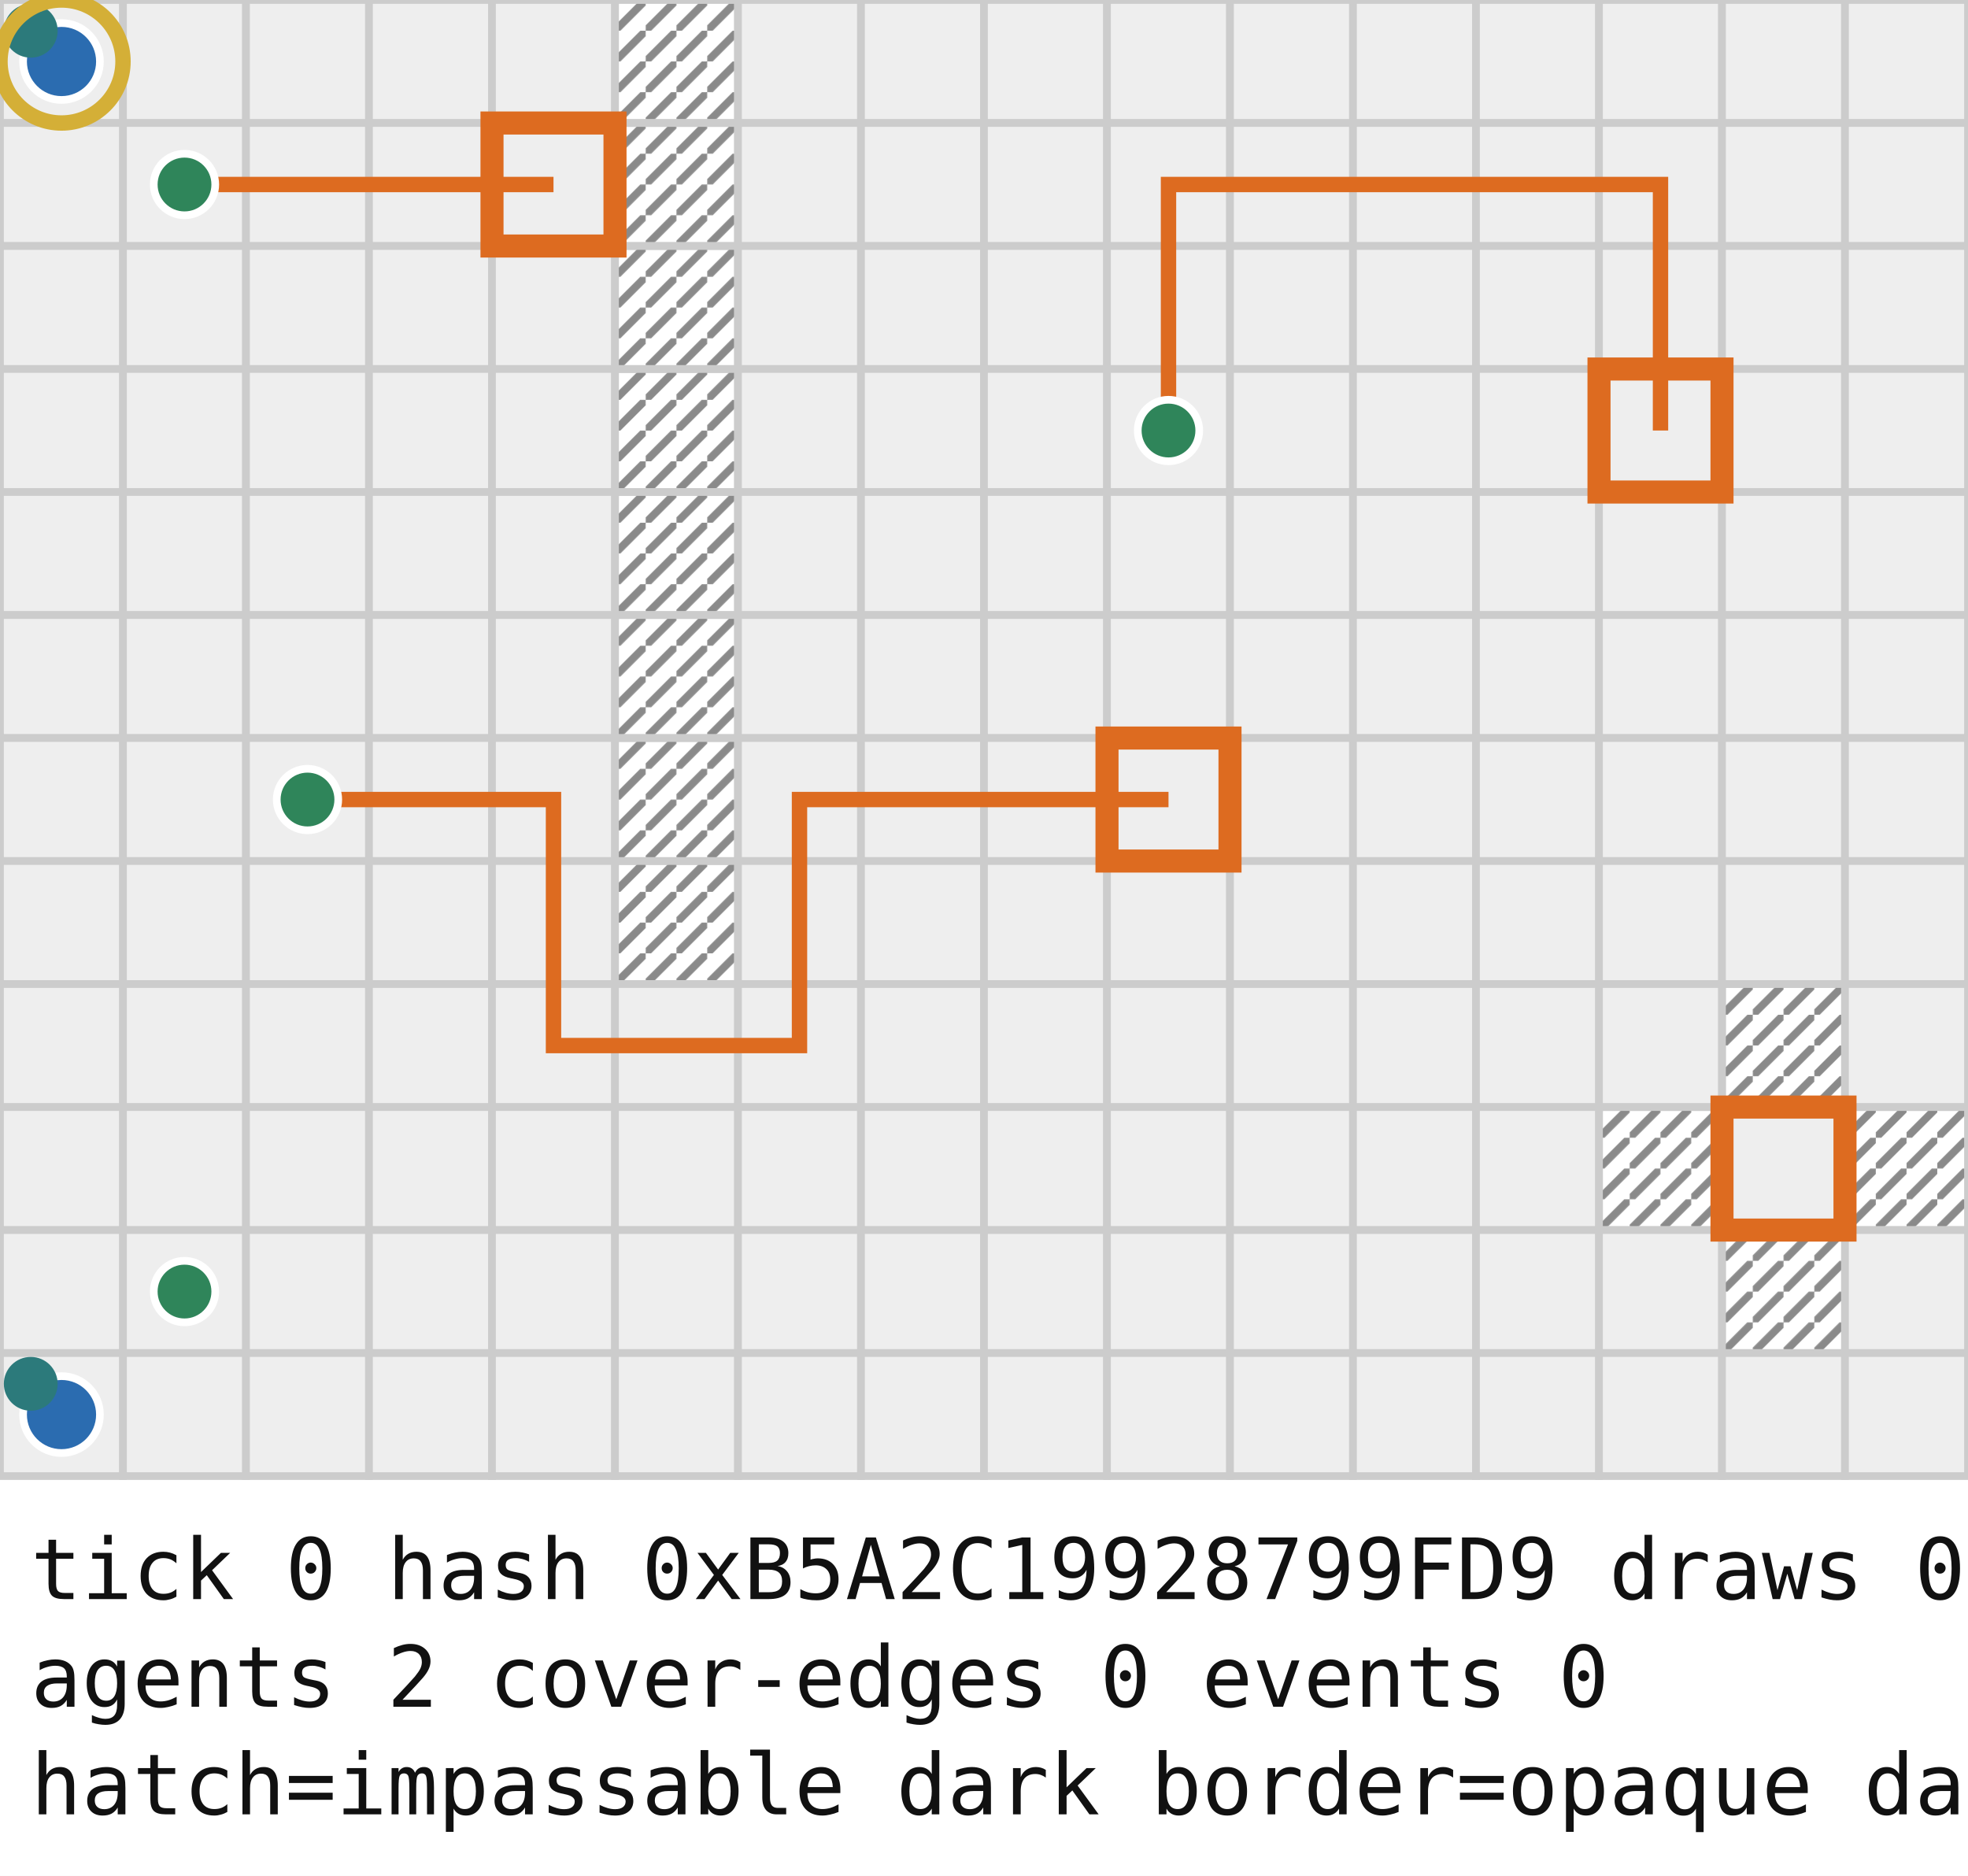
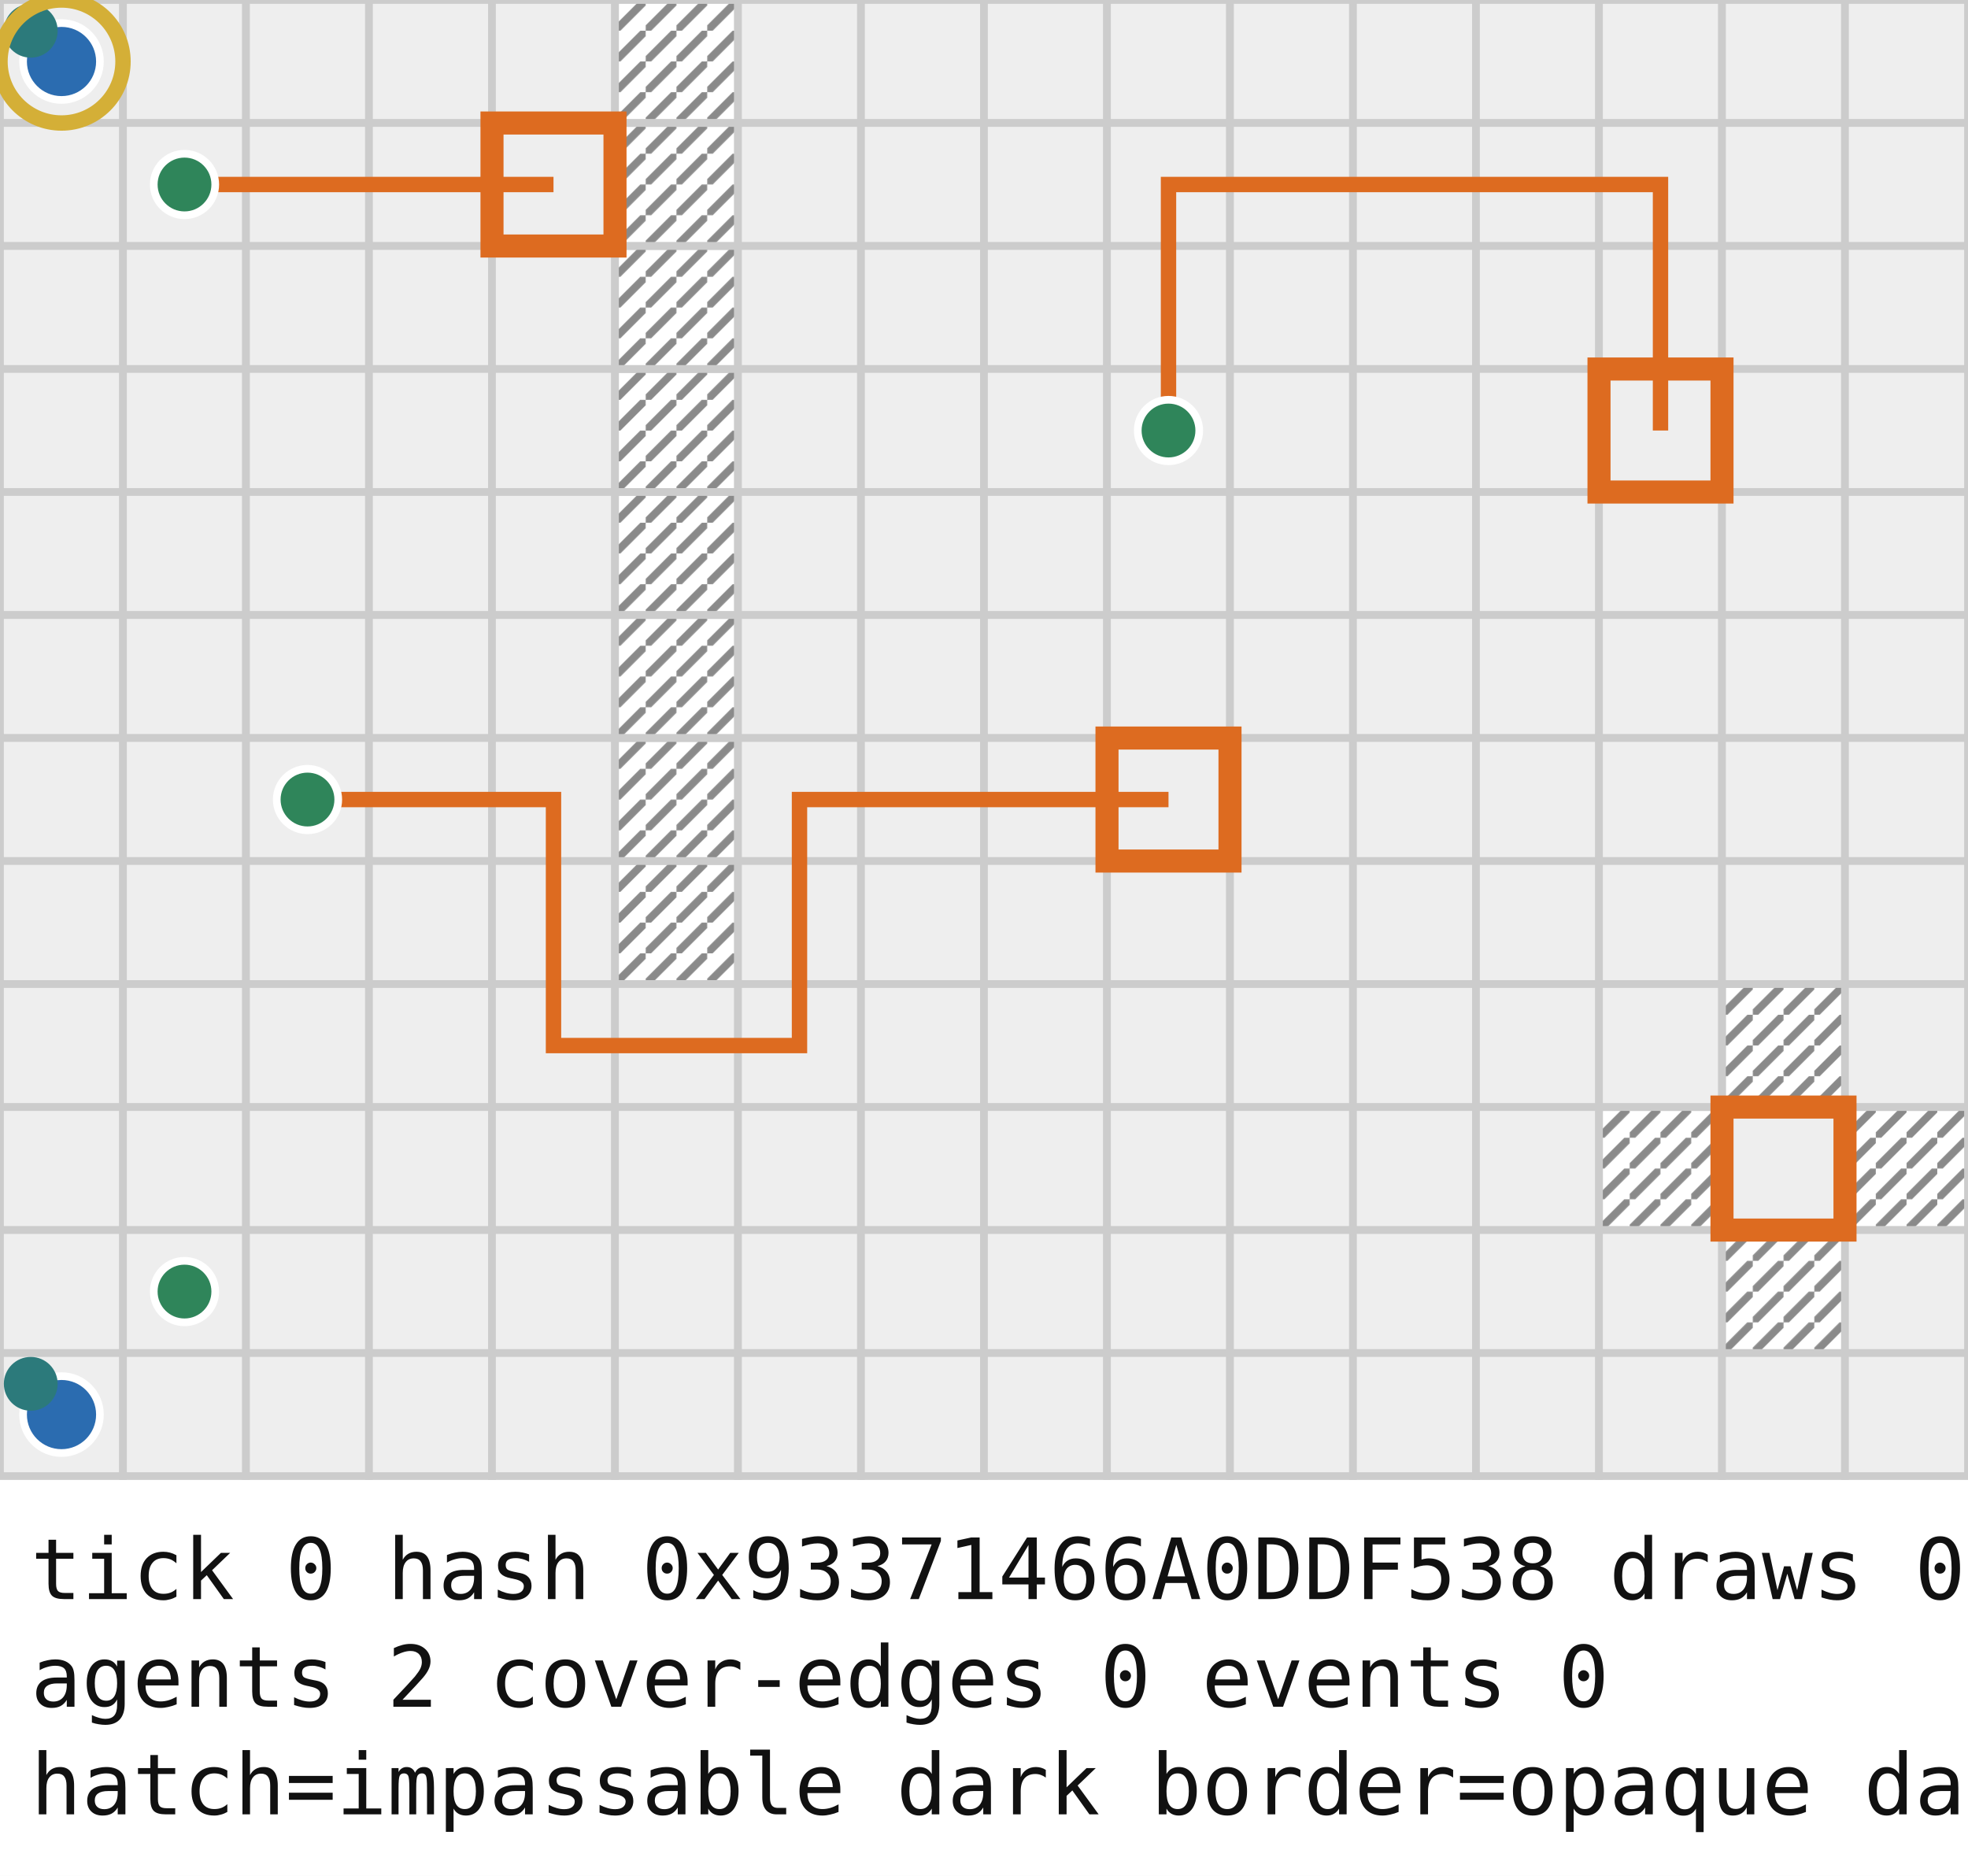
<svg xmlns="http://www.w3.org/2000/svg" width="256" height="244" viewBox="0 0 256 244">
  <defs>
    <pattern id="cw-hatch" width="4" height="4" patternUnits="userSpaceOnUse">
      <path d="M0,4 L4,0" stroke="#8a8a8a" stroke-width="1" />
    </pattern>
  </defs>
  <rect x="0" y="0" width="256" height="244" fill="#ffffff" />
  <rect x="0" y="0" width="16" height="16" fill="rgb(238,238,238)" stroke="#cccccc" stroke-width="1" />
  <rect x="16" y="0" width="16" height="16" fill="rgb(238,238,238)" stroke="#cccccc" stroke-width="1" />
  <rect x="32" y="0" width="16" height="16" fill="rgb(238,238,238)" stroke="#cccccc" stroke-width="1" />
  <rect x="48" y="0" width="16" height="16" fill="rgb(238,238,238)" stroke="#cccccc" stroke-width="1" />
  <rect x="64" y="0" width="16" height="16" fill="rgb(238,238,238)" stroke="#cccccc" stroke-width="1" />
  <rect x="80" y="0" width="16" height="16" fill="url(#cw-hatch)" stroke="#cccccc" stroke-width="1" />
  <rect x="96" y="0" width="16" height="16" fill="rgb(238,238,238)" stroke="#cccccc" stroke-width="1" />
  <rect x="112" y="0" width="16" height="16" fill="rgb(238,238,238)" stroke="#cccccc" stroke-width="1" />
  <rect x="128" y="0" width="16" height="16" fill="rgb(238,238,238)" stroke="#cccccc" stroke-width="1" />
  <rect x="144" y="0" width="16" height="16" fill="rgb(238,238,238)" stroke="#cccccc" stroke-width="1" />
  <rect x="160" y="0" width="16" height="16" fill="rgb(238,238,238)" stroke="#cccccc" stroke-width="1" />
  <rect x="176" y="0" width="16" height="16" fill="rgb(238,238,238)" stroke="#cccccc" stroke-width="1" />
  <rect x="192" y="0" width="16" height="16" fill="rgb(238,238,238)" stroke="#cccccc" stroke-width="1" />
  <rect x="208" y="0" width="16" height="16" fill="rgb(238,238,238)" stroke="#cccccc" stroke-width="1" />
  <rect x="224" y="0" width="16" height="16" fill="rgb(238,238,238)" stroke="#cccccc" stroke-width="1" />
  <rect x="240" y="0" width="16" height="16" fill="rgb(238,238,238)" stroke="#cccccc" stroke-width="1" />
  <rect x="0" y="16" width="16" height="16" fill="rgb(238,238,238)" stroke="#cccccc" stroke-width="1" />
  <rect x="16" y="16" width="16" height="16" fill="rgb(238,238,238)" stroke="#cccccc" stroke-width="1" />
  <rect x="32" y="16" width="16" height="16" fill="rgb(238,238,238)" stroke="#cccccc" stroke-width="1" />
  <rect x="48" y="16" width="16" height="16" fill="rgb(238,238,238)" stroke="#cccccc" stroke-width="1" />
  <rect x="64" y="16" width="16" height="16" fill="rgb(238,238,238)" stroke="#cccccc" stroke-width="1" />
  <rect x="80" y="16" width="16" height="16" fill="url(#cw-hatch)" stroke="#cccccc" stroke-width="1" />
  <rect x="96" y="16" width="16" height="16" fill="rgb(238,238,238)" stroke="#cccccc" stroke-width="1" />
  <rect x="112" y="16" width="16" height="16" fill="rgb(238,238,238)" stroke="#cccccc" stroke-width="1" />
  <rect x="128" y="16" width="16" height="16" fill="rgb(238,238,238)" stroke="#cccccc" stroke-width="1" />
  <rect x="144" y="16" width="16" height="16" fill="rgb(238,238,238)" stroke="#cccccc" stroke-width="1" />
  <rect x="160" y="16" width="16" height="16" fill="rgb(238,238,238)" stroke="#cccccc" stroke-width="1" />
  <rect x="176" y="16" width="16" height="16" fill="rgb(238,238,238)" stroke="#cccccc" stroke-width="1" />
  <rect x="192" y="16" width="16" height="16" fill="rgb(238,238,238)" stroke="#cccccc" stroke-width="1" />
  <rect x="208" y="16" width="16" height="16" fill="rgb(238,238,238)" stroke="#cccccc" stroke-width="1" />
  <rect x="224" y="16" width="16" height="16" fill="rgb(238,238,238)" stroke="#cccccc" stroke-width="1" />
  <rect x="240" y="16" width="16" height="16" fill="rgb(238,238,238)" stroke="#cccccc" stroke-width="1" />
  <rect x="0" y="32" width="16" height="16" fill="rgb(238,238,238)" stroke="#cccccc" stroke-width="1" />
  <rect x="16" y="32" width="16" height="16" fill="rgb(238,238,238)" stroke="#cccccc" stroke-width="1" />
  <rect x="32" y="32" width="16" height="16" fill="rgb(238,238,238)" stroke="#cccccc" stroke-width="1" />
  <rect x="48" y="32" width="16" height="16" fill="rgb(238,238,238)" stroke="#cccccc" stroke-width="1" />
  <rect x="64" y="32" width="16" height="16" fill="rgb(238,238,238)" stroke="#cccccc" stroke-width="1" />
  <rect x="80" y="32" width="16" height="16" fill="url(#cw-hatch)" stroke="#cccccc" stroke-width="1" />
  <rect x="96" y="32" width="16" height="16" fill="rgb(238,238,238)" stroke="#cccccc" stroke-width="1" />
  <rect x="112" y="32" width="16" height="16" fill="rgb(238,238,238)" stroke="#cccccc" stroke-width="1" />
  <rect x="128" y="32" width="16" height="16" fill="rgb(238,238,238)" stroke="#cccccc" stroke-width="1" />
  <rect x="144" y="32" width="16" height="16" fill="rgb(238,238,238)" stroke="#cccccc" stroke-width="1" />
  <rect x="160" y="32" width="16" height="16" fill="rgb(238,238,238)" stroke="#cccccc" stroke-width="1" />
  <rect x="176" y="32" width="16" height="16" fill="rgb(238,238,238)" stroke="#cccccc" stroke-width="1" />
  <rect x="192" y="32" width="16" height="16" fill="rgb(238,238,238)" stroke="#cccccc" stroke-width="1" />
  <rect x="208" y="32" width="16" height="16" fill="rgb(238,238,238)" stroke="#cccccc" stroke-width="1" />
  <rect x="224" y="32" width="16" height="16" fill="rgb(238,238,238)" stroke="#cccccc" stroke-width="1" />
  <rect x="240" y="32" width="16" height="16" fill="rgb(238,238,238)" stroke="#cccccc" stroke-width="1" />
  <rect x="0" y="48" width="16" height="16" fill="rgb(238,238,238)" stroke="#cccccc" stroke-width="1" />
  <rect x="16" y="48" width="16" height="16" fill="rgb(238,238,238)" stroke="#cccccc" stroke-width="1" />
  <rect x="32" y="48" width="16" height="16" fill="rgb(238,238,238)" stroke="#cccccc" stroke-width="1" />
  <rect x="48" y="48" width="16" height="16" fill="rgb(238,238,238)" stroke="#cccccc" stroke-width="1" />
  <rect x="64" y="48" width="16" height="16" fill="rgb(238,238,238)" stroke="#cccccc" stroke-width="1" />
  <rect x="80" y="48" width="16" height="16" fill="url(#cw-hatch)" stroke="#cccccc" stroke-width="1" />
  <rect x="96" y="48" width="16" height="16" fill="rgb(238,238,238)" stroke="#cccccc" stroke-width="1" />
  <rect x="112" y="48" width="16" height="16" fill="rgb(238,238,238)" stroke="#cccccc" stroke-width="1" />
  <rect x="128" y="48" width="16" height="16" fill="rgb(238,238,238)" stroke="#cccccc" stroke-width="1" />
  <rect x="144" y="48" width="16" height="16" fill="rgb(238,238,238)" stroke="#cccccc" stroke-width="1" />
  <rect x="160" y="48" width="16" height="16" fill="rgb(238,238,238)" stroke="#cccccc" stroke-width="1" />
  <rect x="176" y="48" width="16" height="16" fill="rgb(238,238,238)" stroke="#cccccc" stroke-width="1" />
  <rect x="192" y="48" width="16" height="16" fill="rgb(238,238,238)" stroke="#cccccc" stroke-width="1" />
  <rect x="208" y="48" width="16" height="16" fill="rgb(238,238,238)" stroke="#cccccc" stroke-width="1" />
  <rect x="224" y="48" width="16" height="16" fill="rgb(238,238,238)" stroke="#cccccc" stroke-width="1" />
  <rect x="240" y="48" width="16" height="16" fill="rgb(238,238,238)" stroke="#cccccc" stroke-width="1" />
  <rect x="0" y="64" width="16" height="16" fill="rgb(238,238,238)" stroke="#cccccc" stroke-width="1" />
  <rect x="16" y="64" width="16" height="16" fill="rgb(238,238,238)" stroke="#cccccc" stroke-width="1" />
  <rect x="32" y="64" width="16" height="16" fill="rgb(238,238,238)" stroke="#cccccc" stroke-width="1" />
  <rect x="48" y="64" width="16" height="16" fill="rgb(238,238,238)" stroke="#cccccc" stroke-width="1" />
  <rect x="64" y="64" width="16" height="16" fill="rgb(238,238,238)" stroke="#cccccc" stroke-width="1" />
  <rect x="80" y="64" width="16" height="16" fill="url(#cw-hatch)" stroke="#cccccc" stroke-width="1" />
  <rect x="96" y="64" width="16" height="16" fill="rgb(238,238,238)" stroke="#cccccc" stroke-width="1" />
  <rect x="112" y="64" width="16" height="16" fill="rgb(238,238,238)" stroke="#cccccc" stroke-width="1" />
  <rect x="128" y="64" width="16" height="16" fill="rgb(238,238,238)" stroke="#cccccc" stroke-width="1" />
  <rect x="144" y="64" width="16" height="16" fill="rgb(238,238,238)" stroke="#cccccc" stroke-width="1" />
  <rect x="160" y="64" width="16" height="16" fill="rgb(238,238,238)" stroke="#cccccc" stroke-width="1" />
  <rect x="176" y="64" width="16" height="16" fill="rgb(238,238,238)" stroke="#cccccc" stroke-width="1" />
  <rect x="192" y="64" width="16" height="16" fill="rgb(238,238,238)" stroke="#cccccc" stroke-width="1" />
  <rect x="208" y="64" width="16" height="16" fill="rgb(238,238,238)" stroke="#cccccc" stroke-width="1" />
  <rect x="224" y="64" width="16" height="16" fill="rgb(238,238,238)" stroke="#cccccc" stroke-width="1" />
  <rect x="240" y="64" width="16" height="16" fill="rgb(238,238,238)" stroke="#cccccc" stroke-width="1" />
  <rect x="0" y="80" width="16" height="16" fill="rgb(238,238,238)" stroke="#cccccc" stroke-width="1" />
  <rect x="16" y="80" width="16" height="16" fill="rgb(238,238,238)" stroke="#cccccc" stroke-width="1" />
  <rect x="32" y="80" width="16" height="16" fill="rgb(238,238,238)" stroke="#cccccc" stroke-width="1" />
  <rect x="48" y="80" width="16" height="16" fill="rgb(238,238,238)" stroke="#cccccc" stroke-width="1" />
  <rect x="64" y="80" width="16" height="16" fill="rgb(238,238,238)" stroke="#cccccc" stroke-width="1" />
  <rect x="80" y="80" width="16" height="16" fill="url(#cw-hatch)" stroke="#cccccc" stroke-width="1" />
  <rect x="96" y="80" width="16" height="16" fill="rgb(238,238,238)" stroke="#cccccc" stroke-width="1" />
  <rect x="112" y="80" width="16" height="16" fill="rgb(238,238,238)" stroke="#cccccc" stroke-width="1" />
  <rect x="128" y="80" width="16" height="16" fill="rgb(238,238,238)" stroke="#cccccc" stroke-width="1" />
  <rect x="144" y="80" width="16" height="16" fill="rgb(238,238,238)" stroke="#cccccc" stroke-width="1" />
  <rect x="160" y="80" width="16" height="16" fill="rgb(238,238,238)" stroke="#cccccc" stroke-width="1" />
  <rect x="176" y="80" width="16" height="16" fill="rgb(238,238,238)" stroke="#cccccc" stroke-width="1" />
  <rect x="192" y="80" width="16" height="16" fill="rgb(238,238,238)" stroke="#cccccc" stroke-width="1" />
  <rect x="208" y="80" width="16" height="16" fill="rgb(238,238,238)" stroke="#cccccc" stroke-width="1" />
  <rect x="224" y="80" width="16" height="16" fill="rgb(238,238,238)" stroke="#cccccc" stroke-width="1" />
  <rect x="240" y="80" width="16" height="16" fill="rgb(238,238,238)" stroke="#cccccc" stroke-width="1" />
  <rect x="0" y="96" width="16" height="16" fill="rgb(238,238,238)" stroke="#cccccc" stroke-width="1" />
  <rect x="16" y="96" width="16" height="16" fill="rgb(238,238,238)" stroke="#cccccc" stroke-width="1" />
  <rect x="32" y="96" width="16" height="16" fill="rgb(238,238,238)" stroke="#cccccc" stroke-width="1" />
  <rect x="48" y="96" width="16" height="16" fill="rgb(238,238,238)" stroke="#cccccc" stroke-width="1" />
  <rect x="64" y="96" width="16" height="16" fill="rgb(238,238,238)" stroke="#cccccc" stroke-width="1" />
  <rect x="80" y="96" width="16" height="16" fill="url(#cw-hatch)" stroke="#cccccc" stroke-width="1" />
  <rect x="96" y="96" width="16" height="16" fill="rgb(238,238,238)" stroke="#cccccc" stroke-width="1" />
  <rect x="112" y="96" width="16" height="16" fill="rgb(238,238,238)" stroke="#cccccc" stroke-width="1" />
  <rect x="128" y="96" width="16" height="16" fill="rgb(238,238,238)" stroke="#cccccc" stroke-width="1" />
  <rect x="144" y="96" width="16" height="16" fill="rgb(238,238,238)" stroke="#cccccc" stroke-width="1" />
  <rect x="160" y="96" width="16" height="16" fill="rgb(238,238,238)" stroke="#cccccc" stroke-width="1" />
  <rect x="176" y="96" width="16" height="16" fill="rgb(238,238,238)" stroke="#cccccc" stroke-width="1" />
  <rect x="192" y="96" width="16" height="16" fill="rgb(238,238,238)" stroke="#cccccc" stroke-width="1" />
  <rect x="208" y="96" width="16" height="16" fill="rgb(238,238,238)" stroke="#cccccc" stroke-width="1" />
  <rect x="224" y="96" width="16" height="16" fill="rgb(238,238,238)" stroke="#cccccc" stroke-width="1" />
  <rect x="240" y="96" width="16" height="16" fill="rgb(238,238,238)" stroke="#cccccc" stroke-width="1" />
  <rect x="0" y="112" width="16" height="16" fill="rgb(238,238,238)" stroke="#cccccc" stroke-width="1" />
  <rect x="16" y="112" width="16" height="16" fill="rgb(238,238,238)" stroke="#cccccc" stroke-width="1" />
  <rect x="32" y="112" width="16" height="16" fill="rgb(238,238,238)" stroke="#cccccc" stroke-width="1" />
  <rect x="48" y="112" width="16" height="16" fill="rgb(238,238,238)" stroke="#cccccc" stroke-width="1" />
  <rect x="64" y="112" width="16" height="16" fill="rgb(238,238,238)" stroke="#cccccc" stroke-width="1" />
  <rect x="80" y="112" width="16" height="16" fill="url(#cw-hatch)" stroke="#cccccc" stroke-width="1" />
  <rect x="96" y="112" width="16" height="16" fill="rgb(238,238,238)" stroke="#cccccc" stroke-width="1" />
  <rect x="112" y="112" width="16" height="16" fill="rgb(238,238,238)" stroke="#cccccc" stroke-width="1" />
  <rect x="128" y="112" width="16" height="16" fill="rgb(238,238,238)" stroke="#cccccc" stroke-width="1" />
  <rect x="144" y="112" width="16" height="16" fill="rgb(238,238,238)" stroke="#cccccc" stroke-width="1" />
  <rect x="160" y="112" width="16" height="16" fill="rgb(238,238,238)" stroke="#cccccc" stroke-width="1" />
  <rect x="176" y="112" width="16" height="16" fill="rgb(238,238,238)" stroke="#cccccc" stroke-width="1" />
  <rect x="192" y="112" width="16" height="16" fill="rgb(238,238,238)" stroke="#cccccc" stroke-width="1" />
  <rect x="208" y="112" width="16" height="16" fill="rgb(238,238,238)" stroke="#cccccc" stroke-width="1" />
  <rect x="224" y="112" width="16" height="16" fill="rgb(238,238,238)" stroke="#cccccc" stroke-width="1" />
  <rect x="240" y="112" width="16" height="16" fill="rgb(238,238,238)" stroke="#cccccc" stroke-width="1" />
  <rect x="0" y="128" width="16" height="16" fill="rgb(238,238,238)" stroke="#cccccc" stroke-width="1" />
  <rect x="16" y="128" width="16" height="16" fill="rgb(238,238,238)" stroke="#cccccc" stroke-width="1" />
  <rect x="32" y="128" width="16" height="16" fill="rgb(238,238,238)" stroke="#cccccc" stroke-width="1" />
  <rect x="48" y="128" width="16" height="16" fill="rgb(238,238,238)" stroke="#cccccc" stroke-width="1" />
  <rect x="64" y="128" width="16" height="16" fill="rgb(238,238,238)" stroke="#cccccc" stroke-width="1" />
  <rect x="80" y="128" width="16" height="16" fill="rgb(238,238,238)" stroke="#cccccc" stroke-width="1" />
  <rect x="96" y="128" width="16" height="16" fill="rgb(238,238,238)" stroke="#cccccc" stroke-width="1" />
  <rect x="112" y="128" width="16" height="16" fill="rgb(238,238,238)" stroke="#cccccc" stroke-width="1" />
  <rect x="128" y="128" width="16" height="16" fill="rgb(238,238,238)" stroke="#cccccc" stroke-width="1" />
  <rect x="144" y="128" width="16" height="16" fill="rgb(238,238,238)" stroke="#cccccc" stroke-width="1" />
  <rect x="160" y="128" width="16" height="16" fill="rgb(238,238,238)" stroke="#cccccc" stroke-width="1" />
  <rect x="176" y="128" width="16" height="16" fill="rgb(238,238,238)" stroke="#cccccc" stroke-width="1" />
  <rect x="192" y="128" width="16" height="16" fill="rgb(238,238,238)" stroke="#cccccc" stroke-width="1" />
  <rect x="208" y="128" width="16" height="16" fill="rgb(238,238,238)" stroke="#cccccc" stroke-width="1" />
  <rect x="224" y="128" width="16" height="16" fill="url(#cw-hatch)" stroke="#cccccc" stroke-width="1" />
  <rect x="240" y="128" width="16" height="16" fill="rgb(238,238,238)" stroke="#cccccc" stroke-width="1" />
  <rect x="0" y="144" width="16" height="16" fill="rgb(238,238,238)" stroke="#cccccc" stroke-width="1" />
  <rect x="16" y="144" width="16" height="16" fill="rgb(238,238,238)" stroke="#cccccc" stroke-width="1" />
  <rect x="32" y="144" width="16" height="16" fill="rgb(238,238,238)" stroke="#cccccc" stroke-width="1" />
  <rect x="48" y="144" width="16" height="16" fill="rgb(238,238,238)" stroke="#cccccc" stroke-width="1" />
  <rect x="64" y="144" width="16" height="16" fill="rgb(238,238,238)" stroke="#cccccc" stroke-width="1" />
  <rect x="80" y="144" width="16" height="16" fill="rgb(238,238,238)" stroke="#cccccc" stroke-width="1" />
  <rect x="96" y="144" width="16" height="16" fill="rgb(238,238,238)" stroke="#cccccc" stroke-width="1" />
  <rect x="112" y="144" width="16" height="16" fill="rgb(238,238,238)" stroke="#cccccc" stroke-width="1" />
  <rect x="128" y="144" width="16" height="16" fill="rgb(238,238,238)" stroke="#cccccc" stroke-width="1" />
  <rect x="144" y="144" width="16" height="16" fill="rgb(238,238,238)" stroke="#cccccc" stroke-width="1" />
  <rect x="160" y="144" width="16" height="16" fill="rgb(238,238,238)" stroke="#cccccc" stroke-width="1" />
  <rect x="176" y="144" width="16" height="16" fill="rgb(238,238,238)" stroke="#cccccc" stroke-width="1" />
  <rect x="192" y="144" width="16" height="16" fill="rgb(238,238,238)" stroke="#cccccc" stroke-width="1" />
  <rect x="208" y="144" width="16" height="16" fill="url(#cw-hatch)" stroke="#cccccc" stroke-width="1" />
  <rect x="224" y="144" width="16" height="16" fill="rgb(238,238,238)" stroke="#cccccc" stroke-width="1" />
  <rect x="240" y="144" width="16" height="16" fill="url(#cw-hatch)" stroke="#cccccc" stroke-width="1" />
  <rect x="0" y="160" width="16" height="16" fill="rgb(238,238,238)" stroke="#cccccc" stroke-width="1" />
  <rect x="16" y="160" width="16" height="16" fill="rgb(238,238,238)" stroke="#cccccc" stroke-width="1" />
  <rect x="32" y="160" width="16" height="16" fill="rgb(238,238,238)" stroke="#cccccc" stroke-width="1" />
  <rect x="48" y="160" width="16" height="16" fill="rgb(238,238,238)" stroke="#cccccc" stroke-width="1" />
  <rect x="64" y="160" width="16" height="16" fill="rgb(238,238,238)" stroke="#cccccc" stroke-width="1" />
  <rect x="80" y="160" width="16" height="16" fill="rgb(238,238,238)" stroke="#cccccc" stroke-width="1" />
  <rect x="96" y="160" width="16" height="16" fill="rgb(238,238,238)" stroke="#cccccc" stroke-width="1" />
  <rect x="112" y="160" width="16" height="16" fill="rgb(238,238,238)" stroke="#cccccc" stroke-width="1" />
  <rect x="128" y="160" width="16" height="16" fill="rgb(238,238,238)" stroke="#cccccc" stroke-width="1" />
  <rect x="144" y="160" width="16" height="16" fill="rgb(238,238,238)" stroke="#cccccc" stroke-width="1" />
  <rect x="160" y="160" width="16" height="16" fill="rgb(238,238,238)" stroke="#cccccc" stroke-width="1" />
  <rect x="176" y="160" width="16" height="16" fill="rgb(238,238,238)" stroke="#cccccc" stroke-width="1" />
  <rect x="192" y="160" width="16" height="16" fill="rgb(238,238,238)" stroke="#cccccc" stroke-width="1" />
  <rect x="208" y="160" width="16" height="16" fill="rgb(238,238,238)" stroke="#cccccc" stroke-width="1" />
  <rect x="224" y="160" width="16" height="16" fill="url(#cw-hatch)" stroke="#cccccc" stroke-width="1" />
  <rect x="240" y="160" width="16" height="16" fill="rgb(238,238,238)" stroke="#cccccc" stroke-width="1" />
  <rect x="0" y="176" width="16" height="16" fill="rgb(238,238,238)" stroke="#cccccc" stroke-width="1" />
  <rect x="16" y="176" width="16" height="16" fill="rgb(238,238,238)" stroke="#cccccc" stroke-width="1" />
  <rect x="32" y="176" width="16" height="16" fill="rgb(238,238,238)" stroke="#cccccc" stroke-width="1" />
  <rect x="48" y="176" width="16" height="16" fill="rgb(238,238,238)" stroke="#cccccc" stroke-width="1" />
  <rect x="64" y="176" width="16" height="16" fill="rgb(238,238,238)" stroke="#cccccc" stroke-width="1" />
  <rect x="80" y="176" width="16" height="16" fill="rgb(238,238,238)" stroke="#cccccc" stroke-width="1" />
  <rect x="96" y="176" width="16" height="16" fill="rgb(238,238,238)" stroke="#cccccc" stroke-width="1" />
  <rect x="112" y="176" width="16" height="16" fill="rgb(238,238,238)" stroke="#cccccc" stroke-width="1" />
  <rect x="128" y="176" width="16" height="16" fill="rgb(238,238,238)" stroke="#cccccc" stroke-width="1" />
  <rect x="144" y="176" width="16" height="16" fill="rgb(238,238,238)" stroke="#cccccc" stroke-width="1" />
  <rect x="160" y="176" width="16" height="16" fill="rgb(238,238,238)" stroke="#cccccc" stroke-width="1" />
  <rect x="176" y="176" width="16" height="16" fill="rgb(238,238,238)" stroke="#cccccc" stroke-width="1" />
  <rect x="192" y="176" width="16" height="16" fill="rgb(238,238,238)" stroke="#cccccc" stroke-width="1" />
  <rect x="208" y="176" width="16" height="16" fill="rgb(238,238,238)" stroke="#cccccc" stroke-width="1" />
  <rect x="224" y="176" width="16" height="16" fill="rgb(238,238,238)" stroke="#cccccc" stroke-width="1" />
  <rect x="240" y="176" width="16" height="16" fill="rgb(238,238,238)" stroke="#cccccc" stroke-width="1" />
  <circle cx="8" cy="8" r="5" fill="#2b6cb0" stroke="#ffffff" stroke-width="1" />
  <circle cx="8" cy="184" r="5" fill="#2b6cb0" stroke="#ffffff" stroke-width="1" />
  <circle cx="4" cy="4" r="3" fill="#2c7a7b" stroke="#2c7a7b" stroke-width="1" />
  <circle cx="4" cy="180" r="3" fill="#2c7a7b" stroke="#2c7a7b" stroke-width="1" />
  <circle cx="8" cy="8" r="8" fill="none" stroke="#d4af37" stroke-width="2" />
  <polyline points="24,24 40,24 56,24 72,24" fill="none" stroke="#dd6b20" stroke-width="2" />
  <circle cx="24" cy="24" r="4" fill="#2f855a" stroke="#ffffff" stroke-width="1" />
  <rect x="64" y="16" width="16" height="16" fill="none" stroke="#dd6b20" stroke-width="3" />
  <polyline points="40,104 56,104 72,104 72,120 72,136 88,136 104,136 104,120 104,104 120,104 136,104 152,104" fill="none" stroke="#dd6b20" stroke-width="2" />
  <circle cx="40" cy="104" r="4" fill="#2f855a" stroke="#ffffff" stroke-width="1" />
  <rect x="144" y="96" width="16" height="16" fill="none" stroke="#dd6b20" stroke-width="3" />
  <polyline points="152,56 152,40 152,24 168,24 184,24 200,24 216,24 216,40 216,56" fill="none" stroke="#dd6b20" stroke-width="2" />
  <circle cx="152" cy="56" r="4" fill="#2f855a" stroke="#ffffff" stroke-width="1" />
  <rect x="208" y="48" width="16" height="16" fill="none" stroke="#dd6b20" stroke-width="3" />
  <circle cx="24" cy="168" r="4" fill="#2f855a" stroke="#ffffff" stroke-width="1" />
  <rect x="224" y="144" width="16" height="16" fill="none" stroke="#dd6b20" stroke-width="3" />
-   <text x="4" y="208" font-family="monospace" font-size="11" fill="#111111">tick 0  hash 0xB5A2C19928799FD9  draws 0</text>
+   <text x="4" y="208" font-family="monospace" font-size="11" fill="#111111">tick 0  hash 0x93371466A0DDF538  draws 0</text>
  <text x="4" y="222" font-family="monospace" font-size="11" fill="#111111">agents 2  cover-edges 0  events 0</text>
  <text x="4" y="236" font-family="monospace" font-size="11" fill="#111111">hatch=impassable  dark border=opaque  darker fill=higher elevation  triangle=cover  circle=agent</text>
</svg>
